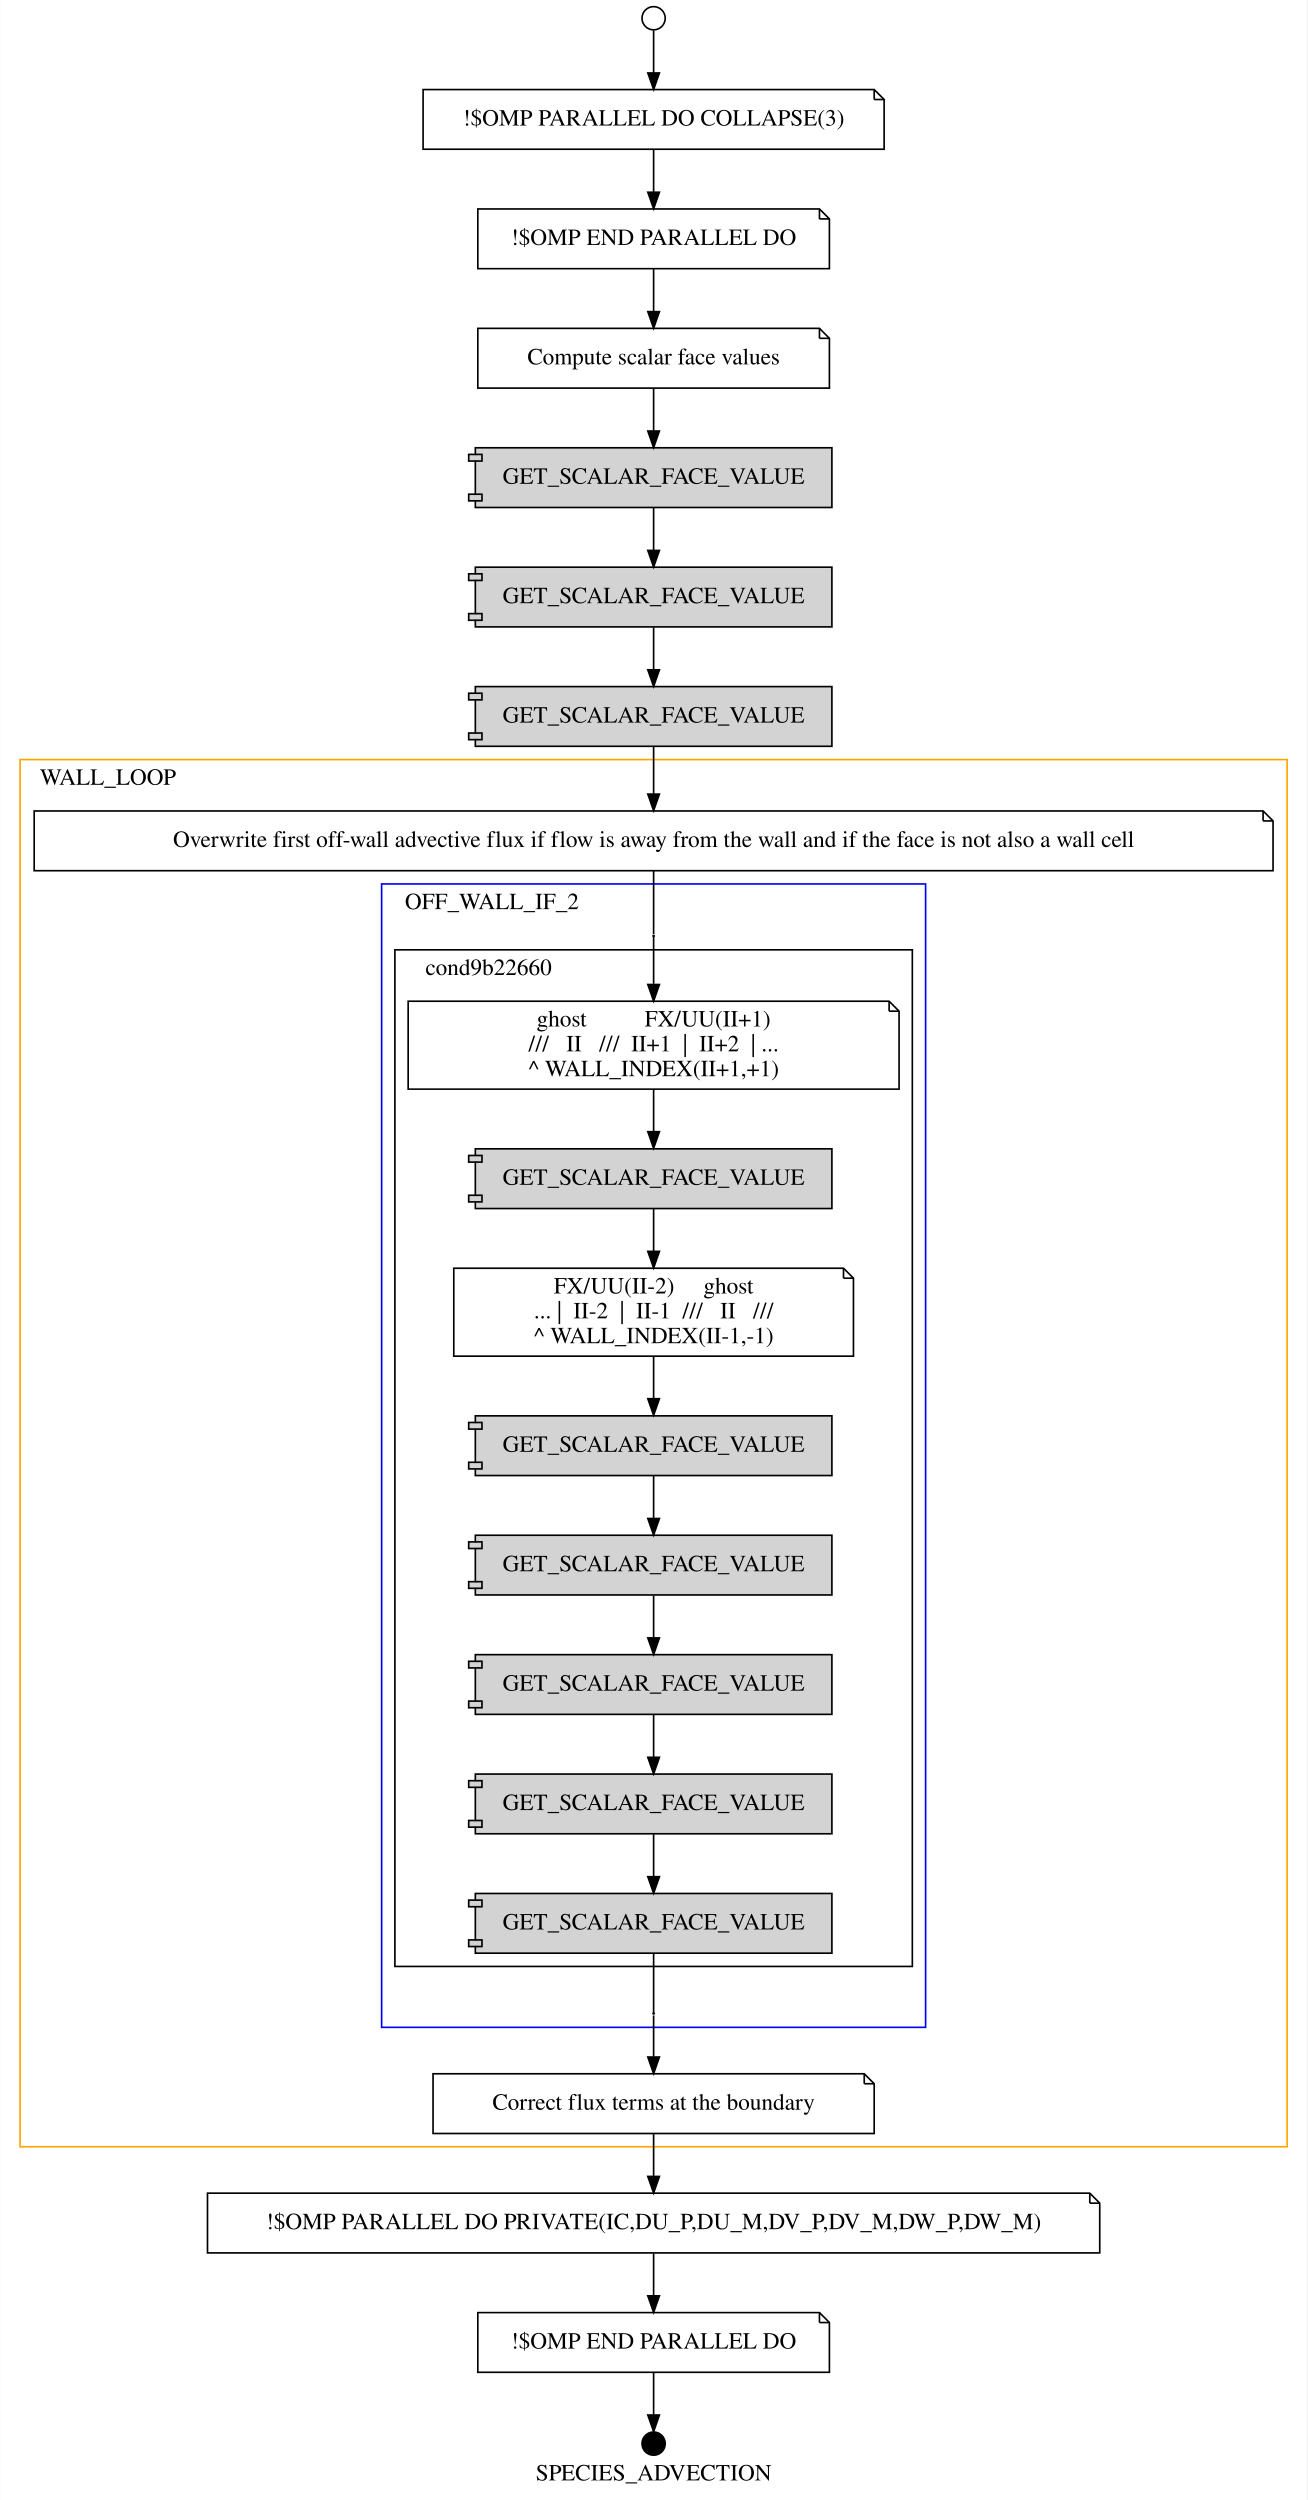
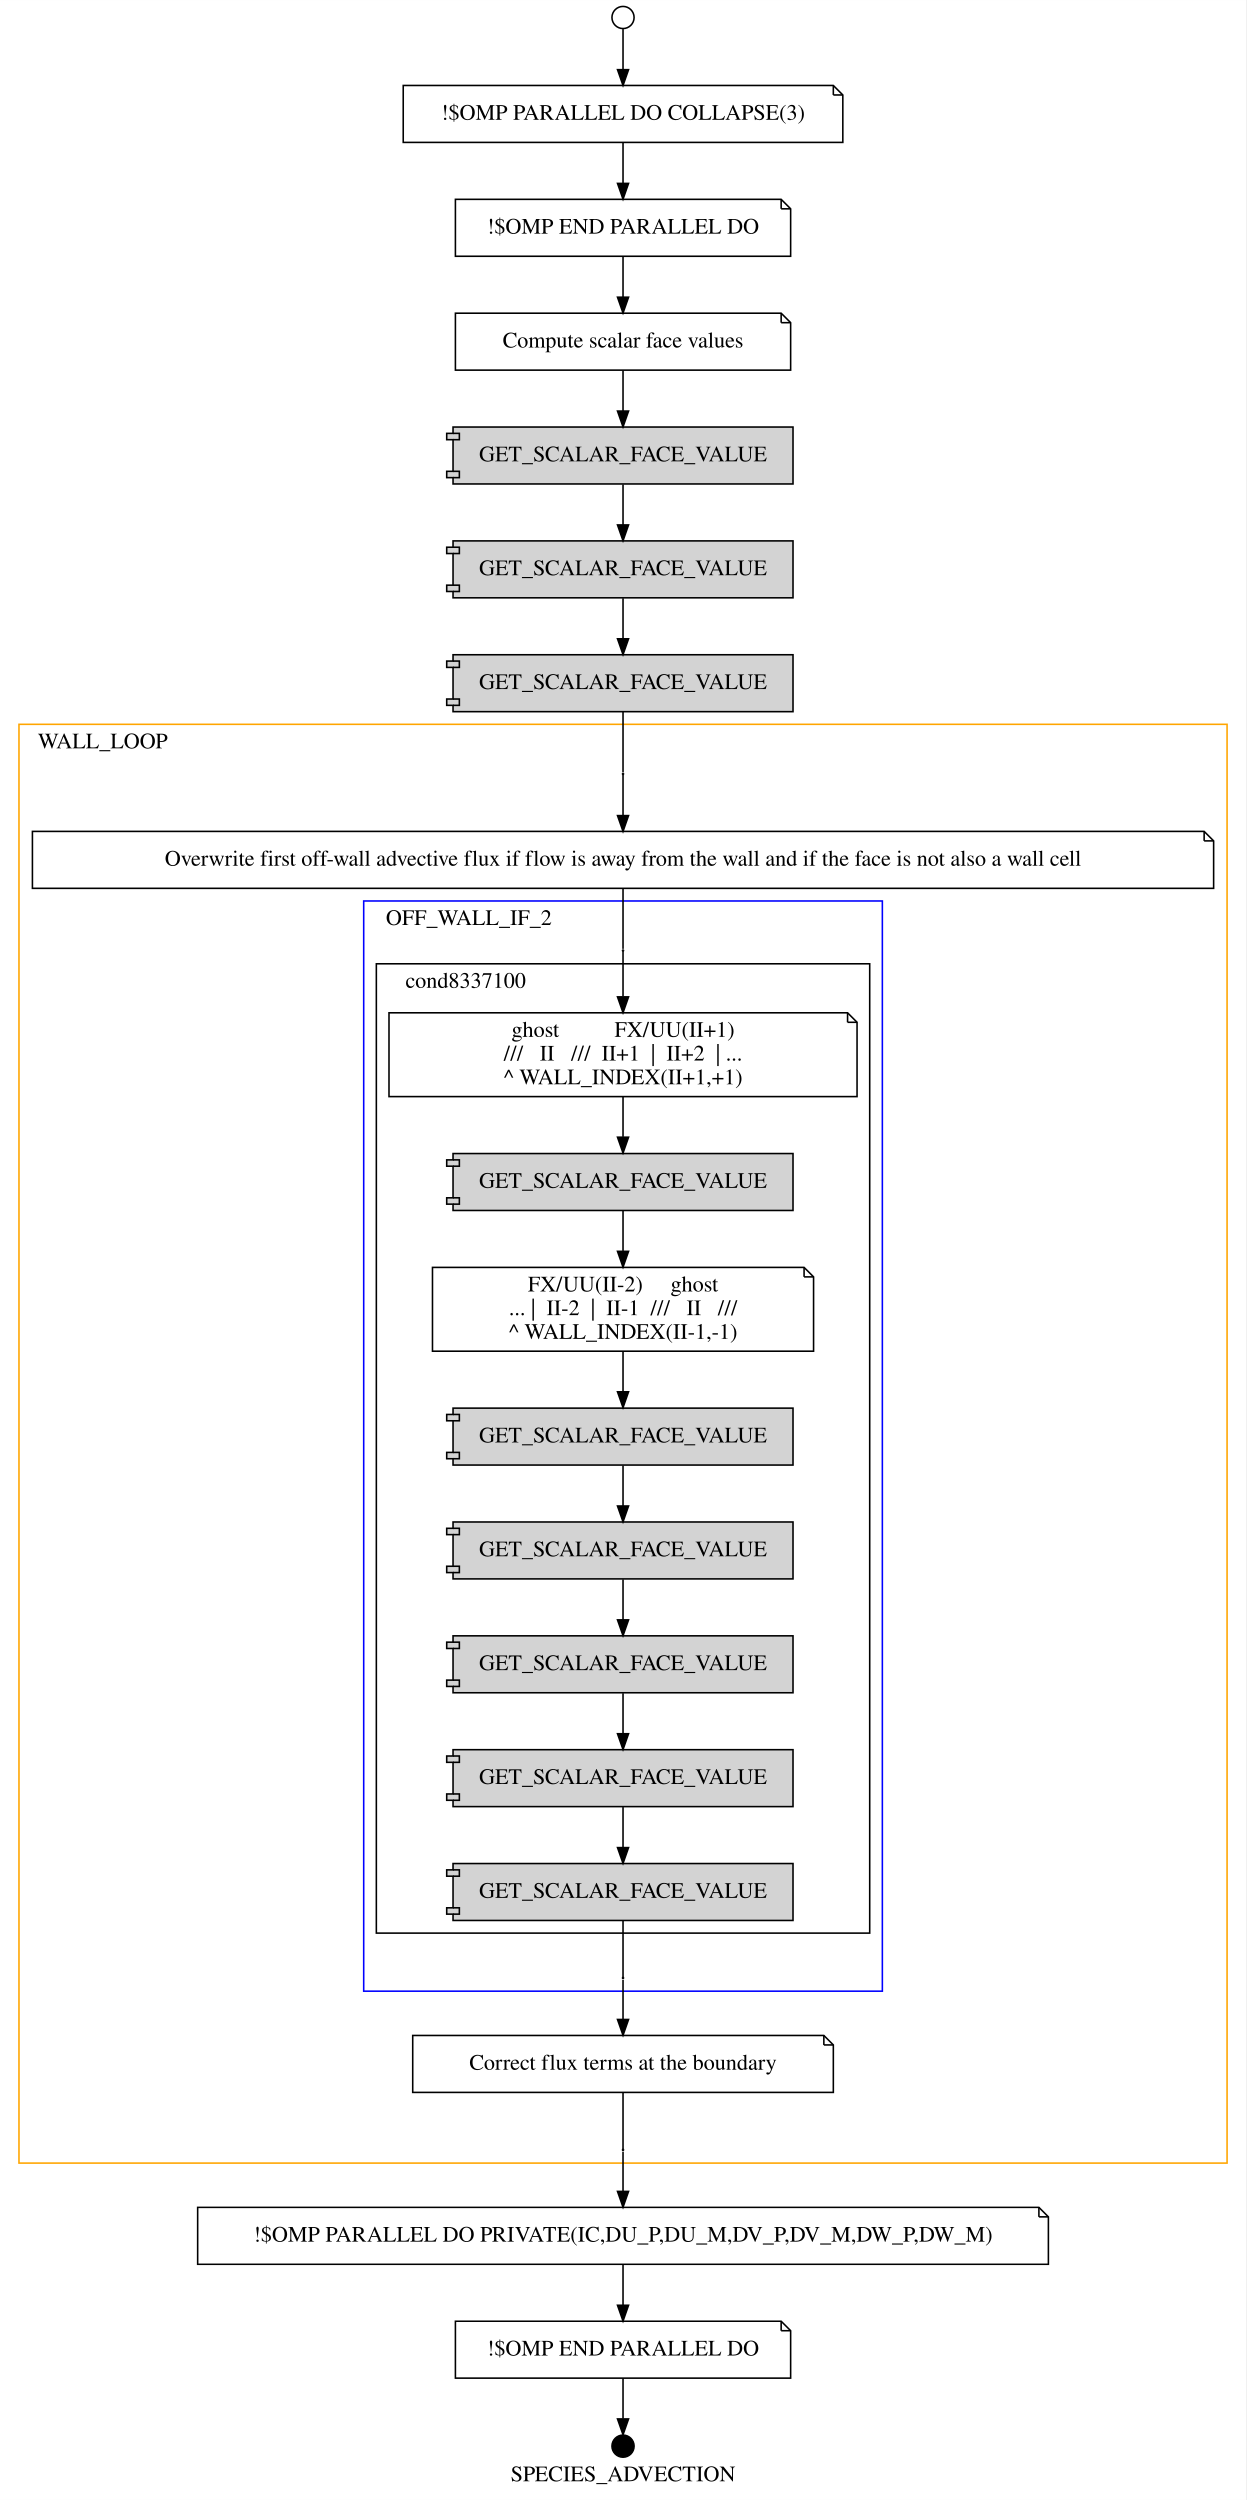
- <svg xmlns="http://www.w3.org/2000/svg" xmlns:xlink="http://www.w3.org/1999/xlink" width="788pt" height="1507pt" viewBox="0.00 0.00 788.00 1507.44">
-   <g id="graph0" class="graph" transform="scale(1 1) rotate(0) translate(4 1503.44)">
-     <polygon fill="white" stroke="transparent" points="-4,4 -4,-1503.44 784,-1503.44 784,4 -4,4" />
+ <svg xmlns="http://www.w3.org/2000/svg" xmlns:xlink="http://www.w3.org/1999/xlink" width="788pt" height="1581pt" viewBox="0.00 0.00 788.00 1580.88">
+   <g id="graph0" class="graph" transform="scale(1 1) rotate(0) translate(4 1576.88)">
+     <polygon fill="white" stroke="transparent" points="-4,4 -4,-1576.88 784,-1576.88 784,4 -4,4" />
    <text text-anchor="middle" x="390" y="-7.8" font-family="Times,serif" font-size="14.00">SPECIES_ADVECTION</text>
    <g id="clust1" class="cluster">
-       <polygon fill="none" stroke="orange" points="8,-209 8,-1045.44 772,-1045.44 772,-209 8,-209" />
-       <text text-anchor="middle" x="61" y="-1030.24" font-family="Times,serif" font-size="14.00">WALL_LOOP</text>
+       <polygon fill="none" stroke="orange" points="8,-209 8,-1118.88 772,-1118.88 772,-209 8,-209" />
+       <text text-anchor="middle" x="61" y="-1103.68" font-family="Times,serif" font-size="14.00">WALL_LOOP</text>
    </g>
    <g id="clust2" class="cluster">
-       <polygon fill="none" stroke="blue" points="226,-281 226,-970.44 554,-970.44 554,-281 226,-281" />
-       <text text-anchor="middle" x="292.5" y="-955.24" font-family="Times,serif" font-size="14.00">OFF_WALL_IF_2</text>
+       <polygon fill="none" stroke="blue" points="226,-317.72 226,-1007.16 554,-1007.16 554,-317.72 226,-317.72" />
+       <text text-anchor="middle" x="292.5" y="-991.96" font-family="Times,serif" font-size="14.00">OFF_WALL_IF_2</text>
    </g>
    <g id="clust3" class="cluster">
-       <polygon fill="none" stroke="black" points="234,-317.72 234,-930.72 546,-930.72 546,-317.72 234,-317.72" />
-       <text text-anchor="middle" x="290.5" y="-915.52" font-family="Times,serif" font-size="14.00">cond9b22660</text>
+       <polygon fill="none" stroke="black" points="234,-354.44 234,-967.44 546,-967.44 546,-354.44 234,-354.44" />
+       <text text-anchor="middle" x="290.5" y="-952.24" font-family="Times,serif" font-size="14.00">cond8337100</text>
    </g>
    <g id="node1" class="node">
-       <ellipse fill="none" stroke="black" cx="390" cy="-1492.44" rx="7" ry="7" />
+       <ellipse fill="none" stroke="black" cx="390" cy="-1565.88" rx="7" ry="7" />
    </g>
    <g id="node2" class="node">
-       <polygon fill="none" stroke="black" points="523,-1449.44 251,-1449.44 251,-1413.44 529,-1413.44 529,-1443.44 523,-1449.44" />
-       <polyline fill="none" stroke="black" points="523,-1449.44 523,-1443.44 " />
-       <polyline fill="none" stroke="black" points="529,-1443.44 523,-1443.44 " />
-       <text text-anchor="middle" x="390" y="-1427.74" font-family="Times,serif" font-size="14.00">!$OMP PARALLEL DO COLLAPSE(3)</text>
+       <polygon fill="none" stroke="black" points="523,-1522.88 251,-1522.88 251,-1486.88 529,-1486.88 529,-1516.88 523,-1522.88" />
+       <polyline fill="none" stroke="black" points="523,-1522.88 523,-1516.88 " />
+       <polyline fill="none" stroke="black" points="529,-1516.88 523,-1516.88 " />
+       <text text-anchor="middle" x="390" y="-1501.18" font-family="Times,serif" font-size="14.00">!$OMP PARALLEL DO COLLAPSE(3)</text>
    </g>
    <g id="edge1" class="edge">
-       <path fill="none" stroke="black" d="M390,-1485.13C390,-1478.93 390,-1469.03 390,-1459.49" />
-       <polygon fill="black" stroke="black" points="393.5,-1459.46 390,-1449.46 386.5,-1459.46 393.5,-1459.46" />
+       <path fill="none" stroke="black" d="M390,-1558.57C390,-1552.37 390,-1542.47 390,-1532.93" />
+       <polygon fill="black" stroke="black" points="393.5,-1532.9 390,-1522.9 386.5,-1532.9 393.5,-1532.9" />
    </g>
    <g id="node3" class="node">
-       <polygon fill="none" stroke="black" points="490,-1377.44 284,-1377.44 284,-1341.44 496,-1341.44 496,-1371.44 490,-1377.44" />
-       <polyline fill="none" stroke="black" points="490,-1377.44 490,-1371.44 " />
-       <polyline fill="none" stroke="black" points="496,-1371.44 490,-1371.44 " />
-       <text text-anchor="middle" x="390" y="-1355.74" font-family="Times,serif" font-size="14.00">!$OMP END PARALLEL DO</text>
+       <polygon fill="none" stroke="black" points="490,-1450.88 284,-1450.88 284,-1414.88 496,-1414.88 496,-1444.88 490,-1450.88" />
+       <polyline fill="none" stroke="black" points="490,-1450.88 490,-1444.88 " />
+       <polyline fill="none" stroke="black" points="496,-1444.88 490,-1444.88 " />
+       <text text-anchor="middle" x="390" y="-1429.18" font-family="Times,serif" font-size="14.00">!$OMP END PARALLEL DO</text>
    </g>
    <g id="edge2" class="edge">
-       <path fill="none" stroke="black" d="M390,-1413.14C390,-1405.42 390,-1396.15 390,-1387.55" />
-       <polygon fill="black" stroke="black" points="393.5,-1387.54 390,-1377.54 386.5,-1387.54 393.5,-1387.54" />
+       <path fill="none" stroke="black" d="M390,-1486.58C390,-1478.86 390,-1469.59 390,-1460.99" />
+       <polygon fill="black" stroke="black" points="393.5,-1460.98 390,-1450.98 386.5,-1460.98 393.5,-1460.98" />
    </g>
    <g id="node4" class="node">
-       <polygon fill="none" stroke="black" points="490,-1305.44 284,-1305.44 284,-1269.44 496,-1269.44 496,-1299.44 490,-1305.44" />
-       <polyline fill="none" stroke="black" points="490,-1305.44 490,-1299.44 " />
-       <polyline fill="none" stroke="black" points="496,-1299.44 490,-1299.44 " />
-       <text text-anchor="middle" x="390" y="-1283.74" font-family="Times,serif" font-size="14.00">Compute scalar face values</text>
+       <polygon fill="none" stroke="black" points="490,-1378.88 284,-1378.88 284,-1342.88 496,-1342.88 496,-1372.88 490,-1378.88" />
+       <polyline fill="none" stroke="black" points="490,-1378.88 490,-1372.88 " />
+       <polyline fill="none" stroke="black" points="496,-1372.88 490,-1372.88 " />
+       <text text-anchor="middle" x="390" y="-1357.18" font-family="Times,serif" font-size="14.00">Compute scalar face values</text>
    </g>
    <g id="edge3" class="edge">
-       <path fill="none" stroke="black" d="M390,-1341.14C390,-1333.42 390,-1324.15 390,-1315.55" />
-       <polygon fill="black" stroke="black" points="393.5,-1315.54 390,-1305.54 386.5,-1315.54 393.5,-1315.54" />
+       <path fill="none" stroke="black" d="M390,-1414.58C390,-1406.86 390,-1397.59 390,-1388.99" />
+       <polygon fill="black" stroke="black" points="393.5,-1388.98 390,-1378.98 386.5,-1388.98 393.5,-1388.98" />
    </g>
    <g id="node5" class="node">
      <g id="a_node5">
        <a xlink:href="GET_SCALAR_FACE_VALUE.svg" xlink:title="GET_SCALAR_FACE_VALUE">
-           <polygon fill="lightgray" stroke="black" points="497.5,-1233.44 282.5,-1233.44 282.5,-1229.44 278.5,-1229.44 278.5,-1225.44 282.5,-1225.44 282.5,-1205.44 278.5,-1205.44 278.5,-1201.44 282.5,-1201.44 282.5,-1197.44 497.5,-1197.44 497.5,-1233.44" />
-           <polyline fill="none" stroke="black" points="282.5,-1229.44 286.5,-1229.44 286.5,-1225.44 282.5,-1225.44 " />
-           <polyline fill="none" stroke="black" points="282.5,-1205.44 286.5,-1205.44 286.5,-1201.44 282.5,-1201.44 " />
-           <text text-anchor="middle" x="390" y="-1211.74" font-family="Times,serif" font-size="14.00">GET_SCALAR_FACE_VALUE</text>
+           <polygon fill="lightgray" stroke="black" points="497.5,-1306.88 282.5,-1306.88 282.5,-1302.88 278.5,-1302.88 278.5,-1298.88 282.5,-1298.88 282.5,-1278.88 278.5,-1278.88 278.5,-1274.88 282.5,-1274.88 282.5,-1270.88 497.5,-1270.88 497.5,-1306.88" />
+           <polyline fill="none" stroke="black" points="282.5,-1302.88 286.5,-1302.88 286.5,-1298.88 282.5,-1298.88 " />
+           <polyline fill="none" stroke="black" points="282.5,-1278.88 286.5,-1278.88 286.5,-1274.88 282.5,-1274.88 " />
+           <text text-anchor="middle" x="390" y="-1285.18" font-family="Times,serif" font-size="14.00">GET_SCALAR_FACE_VALUE</text>
        </a>
      </g>
    </g>
    <g id="edge4" class="edge">
-       <path fill="none" stroke="black" d="M390,-1269.14C390,-1261.42 390,-1252.15 390,-1243.55" />
-       <polygon fill="black" stroke="black" points="393.5,-1243.54 390,-1233.54 386.5,-1243.54 393.5,-1243.54" />
+       <path fill="none" stroke="black" d="M390,-1342.58C390,-1334.86 390,-1325.59 390,-1316.99" />
+       <polygon fill="black" stroke="black" points="393.5,-1316.98 390,-1306.98 386.5,-1316.98 393.5,-1316.98" />
    </g>
    <g id="node6" class="node">
      <g id="a_node6">
        <a xlink:href="GET_SCALAR_FACE_VALUE.svg" xlink:title="GET_SCALAR_FACE_VALUE">
-           <polygon fill="lightgray" stroke="black" points="497.5,-1161.44 282.5,-1161.44 282.5,-1157.44 278.5,-1157.44 278.5,-1153.44 282.5,-1153.44 282.5,-1133.44 278.5,-1133.44 278.5,-1129.44 282.5,-1129.44 282.5,-1125.44 497.5,-1125.44 497.5,-1161.44" />
-           <polyline fill="none" stroke="black" points="282.5,-1157.44 286.5,-1157.44 286.5,-1153.44 282.5,-1153.44 " />
-           <polyline fill="none" stroke="black" points="282.5,-1133.44 286.5,-1133.44 286.5,-1129.44 282.5,-1129.44 " />
-           <text text-anchor="middle" x="390" y="-1139.74" font-family="Times,serif" font-size="14.00">GET_SCALAR_FACE_VALUE</text>
+           <polygon fill="lightgray" stroke="black" points="497.5,-1234.88 282.5,-1234.88 282.5,-1230.88 278.5,-1230.88 278.5,-1226.88 282.5,-1226.88 282.5,-1206.88 278.5,-1206.88 278.5,-1202.88 282.5,-1202.88 282.5,-1198.88 497.5,-1198.88 497.5,-1234.88" />
+           <polyline fill="none" stroke="black" points="282.5,-1230.88 286.5,-1230.88 286.5,-1226.88 282.5,-1226.88 " />
+           <polyline fill="none" stroke="black" points="282.5,-1206.88 286.5,-1206.88 286.5,-1202.88 282.5,-1202.88 " />
+           <text text-anchor="middle" x="390" y="-1213.18" font-family="Times,serif" font-size="14.00">GET_SCALAR_FACE_VALUE</text>
        </a>
      </g>
    </g>
    <g id="edge5" class="edge">
-       <path fill="none" stroke="black" d="M390,-1197.14C390,-1189.42 390,-1180.15 390,-1171.55" />
-       <polygon fill="black" stroke="black" points="393.5,-1171.54 390,-1161.54 386.5,-1171.54 393.5,-1171.54" />
+       <path fill="none" stroke="black" d="M390,-1270.58C390,-1262.86 390,-1253.59 390,-1244.99" />
+       <polygon fill="black" stroke="black" points="393.5,-1244.98 390,-1234.98 386.5,-1244.98 393.5,-1244.98" />
    </g>
    <g id="node7" class="node">
      <g id="a_node7">
        <a xlink:href="GET_SCALAR_FACE_VALUE.svg" xlink:title="GET_SCALAR_FACE_VALUE">
-           <polygon fill="lightgray" stroke="black" points="497.5,-1089.44 282.5,-1089.44 282.5,-1085.44 278.5,-1085.44 278.5,-1081.44 282.5,-1081.44 282.5,-1061.44 278.5,-1061.44 278.5,-1057.44 282.5,-1057.44 282.5,-1053.44 497.5,-1053.44 497.5,-1089.44" />
-           <polyline fill="none" stroke="black" points="282.5,-1085.44 286.5,-1085.44 286.5,-1081.44 282.5,-1081.44 " />
-           <polyline fill="none" stroke="black" points="282.5,-1061.44 286.5,-1061.44 286.5,-1057.44 282.5,-1057.44 " />
-           <text text-anchor="middle" x="390" y="-1067.74" font-family="Times,serif" font-size="14.00">GET_SCALAR_FACE_VALUE</text>
+           <polygon fill="lightgray" stroke="black" points="497.5,-1162.88 282.5,-1162.88 282.5,-1158.88 278.5,-1158.88 278.5,-1154.88 282.5,-1154.88 282.5,-1134.88 278.5,-1134.88 278.5,-1130.88 282.5,-1130.88 282.5,-1126.88 497.5,-1126.88 497.5,-1162.88" />
+           <polyline fill="none" stroke="black" points="282.5,-1158.88 286.5,-1158.88 286.5,-1154.88 282.5,-1154.88 " />
+           <polyline fill="none" stroke="black" points="282.5,-1134.88 286.5,-1134.88 286.5,-1130.88 282.5,-1130.88 " />
+           <text text-anchor="middle" x="390" y="-1141.18" font-family="Times,serif" font-size="14.00">GET_SCALAR_FACE_VALUE</text>
        </a>
      </g>
    </g>
    <g id="edge6" class="edge">
-       <path fill="none" stroke="black" d="M390,-1125.14C390,-1117.42 390,-1108.15 390,-1099.55" />
-       <polygon fill="black" stroke="black" points="393.5,-1099.54 390,-1089.54 386.5,-1099.54 393.5,-1099.54" />
+       <path fill="none" stroke="black" d="M390,-1198.58C390,-1190.86 390,-1181.59 390,-1172.99" />
+       <polygon fill="black" stroke="black" points="393.5,-1172.98 390,-1162.98 386.5,-1172.98 393.5,-1172.98" />
    </g>
    <g id="node8" class="node">
-       <polygon fill="none" stroke="black" points="757.5,-1014.44 16.5,-1014.44 16.5,-978.44 763.5,-978.44 763.5,-1008.44 757.5,-1014.44" />
-       <polyline fill="none" stroke="black" points="757.5,-1014.44 757.5,-1008.44 " />
-       <polyline fill="none" stroke="black" points="763.5,-1008.44 757.5,-1008.44 " />
-       <text text-anchor="middle" x="390" y="-992.74" font-family="Times,serif" font-size="14.00">Overwrite first off-wall advective flux if flow is away from the wall and if the face is not also a wall cell</text>
-     </g>
-     <g id="edge18" class="edge">
-       <path fill="none" stroke="black" d="M390,-1053.14C390,-1044.69 390,-1034.31 390,-1024.81" />
-       <polygon fill="black" stroke="black" points="393.5,-1024.62 390,-1014.62 386.5,-1024.62 393.5,-1024.62" />
+       <ellipse fill="black" stroke="black" cx="390" cy="-1087.52" rx="0.36" ry="0.36" />
+     </g>
+     <g id="edge19" class="edge">
+       <path fill="none" stroke="black" d="M390,-1126.67C390,-1110.92 390,-1089.88 390,-1088.58" />
+     </g>
+     <g id="node10" class="node">
+       <polygon fill="none" stroke="black" points="757.5,-1051.16 16.5,-1051.16 16.5,-1015.16 763.5,-1015.16 763.5,-1045.16 757.5,-1051.16" />
+       <polyline fill="none" stroke="black" points="757.5,-1051.16 757.5,-1045.16 " />
+       <polyline fill="none" stroke="black" points="763.5,-1045.16 757.5,-1045.16 " />
+       <text text-anchor="middle" x="390" y="-1029.46" font-family="Times,serif" font-size="14.00">Overwrite first off-wall advective flux if flow is away from the wall and if the face is not also a wall cell</text>
+     </g>
+     <g id="edge7" class="edge">
+       <path fill="none" stroke="black" d="M390,-1087.01C390,-1085.53 390,-1073.48 390,-1061.26" />
+       <polygon fill="black" stroke="black" points="393.5,-1061.18 390,-1051.18 386.5,-1061.18 393.5,-1061.18" />
    </g>
    <g id="node9" class="node">
-       <ellipse fill="black" stroke="black" cx="390" cy="-939.08" rx="0.36" ry="0.36" />
-     </g>
-     <g id="edge16" class="edge">
-       <path fill="none" stroke="black" d="M390,-978.23C390,-962.48 390,-941.44 390,-940.14" />
-     </g>
-     <g id="node11" class="node">
-       <polygon fill="none" stroke="black" points="532,-899.72 242,-899.72 242,-846.72 538,-846.72 538,-893.72 532,-899.72" />
-       <polyline fill="none" stroke="black" points="532,-899.72 532,-893.72 " />
-       <polyline fill="none" stroke="black" points="538,-893.72 532,-893.72 " />
-       <text text-anchor="middle" x="390" y="-884.52" font-family="Times,serif" font-size="14.00">     ghost          FX/UU(II+1)</text>
-       <text text-anchor="middle" x="390" y="-869.52" font-family="Times,serif" font-size="14.00">///   II   ///  II+1  |  II+2  | ...</text>
-       <text text-anchor="middle" x="390" y="-854.52" font-family="Times,serif" font-size="14.00">                      ^ WALL_INDEX(II+1,+1)</text>
-     </g>
-     <g id="edge14" class="edge">
-       <path fill="none" stroke="black" d="M390,-938.67C390,-937.79 390,-924.5 390,-910.22" />
-       <polygon fill="black" stroke="black" points="393.5,-909.8 390,-899.8 386.5,-909.8 393.5,-909.8" />
-     </g>
-     <g id="node10" class="node">
-       <ellipse fill="black" stroke="black" cx="390" cy="-289.36" rx="0.36" ry="0.36" />
-     </g>
-     <g id="node19" class="node">
-       <polygon fill="none" stroke="black" points="517,-253 257,-253 257,-217 523,-217 523,-247 517,-253" />
-       <polyline fill="none" stroke="black" points="517,-253 517,-247 " />
-       <polyline fill="none" stroke="black" points="523,-247 517,-247 " />
-       <text text-anchor="middle" x="390" y="-231.3" font-family="Times,serif" font-size="14.00">Correct flux terms at the boundary</text>
-     </g>
-     <g id="edge17" class="edge">
-       <path fill="none" stroke="black" d="M390,-288.21C390,-286.77 390,-275.23 390,-263.36" />
-       <polygon fill="black" stroke="black" points="393.5,-263.1 390,-253.1 386.5,-263.1 393.5,-263.1" />
-     </g>
-     <g id="node12" class="node">
-       <g id="a_node12">
-         <a xlink:href="GET_SCALAR_FACE_VALUE.svg" xlink:title="GET_SCALAR_FACE_VALUE">
-           <polygon fill="lightgray" stroke="black" points="497.5,-810.72 282.5,-810.72 282.5,-806.72 278.5,-806.72 278.5,-802.72 282.5,-802.72 282.5,-782.72 278.5,-782.72 278.5,-778.72 282.5,-778.72 282.5,-774.72 497.5,-774.72 497.5,-810.72" />
-           <polyline fill="none" stroke="black" points="282.5,-806.72 286.5,-806.72 286.5,-802.72 282.5,-802.72 " />
-           <polyline fill="none" stroke="black" points="282.5,-782.72 286.5,-782.72 286.5,-778.72 282.5,-778.72 " />
-           <text text-anchor="middle" x="390" y="-789.02" font-family="Times,serif" font-size="14.00">GET_SCALAR_FACE_VALUE</text>
-         </a>
-       </g>
-     </g>
-     <g id="edge7" class="edge">
-       <path fill="none" stroke="black" d="M390,-846.52C390,-838.43 390,-829.48 390,-821.27" />
-       <polygon fill="black" stroke="black" points="393.5,-821.05 390,-811.05 386.5,-821.05 393.5,-821.05" />
-     </g>
-     <g id="node13" class="node">
-       <polygon fill="none" stroke="black" points="504.5,-738.72 269.5,-738.72 269.5,-685.72 510.5,-685.72 510.5,-732.72 504.5,-738.72" />
-       <polyline fill="none" stroke="black" points="504.5,-738.72 504.5,-732.72 " />
-       <polyline fill="none" stroke="black" points="510.5,-732.72 504.5,-732.72 " />
-       <text text-anchor="middle" x="390" y="-723.52" font-family="Times,serif" font-size="14.00">           FX/UU(II-2)     ghost</text>
-       <text text-anchor="middle" x="390" y="-708.52" font-family="Times,serif" font-size="14.00">... |  II-2  |  II-1  ///   II   ///</text>
-       <text text-anchor="middle" x="390" y="-693.52" font-family="Times,serif" font-size="14.00">             ^ WALL_INDEX(II-1,-1)</text>
-     </g>
-     <g id="edge8" class="edge">
-       <path fill="none" stroke="black" d="M390,-774.69C390,-767.17 390,-758.03 390,-749.12" />
-       <polygon fill="black" stroke="black" points="393.5,-748.88 390,-738.88 386.5,-748.88 393.5,-748.88" />
-     </g>
-     <g id="node14" class="node">
-       <g id="a_node14">
-         <a xlink:href="GET_SCALAR_FACE_VALUE.svg" xlink:title="GET_SCALAR_FACE_VALUE">
-           <polygon fill="lightgray" stroke="black" points="497.5,-649.72 282.5,-649.72 282.5,-645.72 278.5,-645.72 278.5,-641.72 282.5,-641.72 282.5,-621.72 278.5,-621.72 278.5,-617.72 282.5,-617.72 282.5,-613.72 497.5,-613.72 497.5,-649.72" />
-           <polyline fill="none" stroke="black" points="282.5,-645.72 286.5,-645.72 286.5,-641.72 282.5,-641.72 " />
-           <polyline fill="none" stroke="black" points="282.5,-621.72 286.5,-621.72 286.5,-617.72 282.5,-617.72 " />
-           <text text-anchor="middle" x="390" y="-628.02" font-family="Times,serif" font-size="14.00">GET_SCALAR_FACE_VALUE</text>
-         </a>
-       </g>
-     </g>
-     <g id="edge9" class="edge">
-       <path fill="none" stroke="black" d="M390,-685.52C390,-677.43 390,-668.48 390,-660.27" />
-       <polygon fill="black" stroke="black" points="393.5,-660.05 390,-650.05 386.5,-660.05 393.5,-660.05" />
-     </g>
-     <g id="node15" class="node">
-       <g id="a_node15">
-         <a xlink:href="GET_SCALAR_FACE_VALUE.svg" xlink:title="GET_SCALAR_FACE_VALUE">
-           <polygon fill="lightgray" stroke="black" points="497.5,-577.72 282.5,-577.72 282.5,-573.72 278.5,-573.72 278.5,-569.72 282.5,-569.72 282.5,-549.72 278.5,-549.72 278.5,-545.72 282.5,-545.72 282.5,-541.72 497.5,-541.72 497.5,-577.72" />
-           <polyline fill="none" stroke="black" points="282.5,-573.72 286.5,-573.72 286.5,-569.72 282.5,-569.72 " />
-           <polyline fill="none" stroke="black" points="282.5,-549.72 286.5,-549.72 286.5,-545.72 282.5,-545.72 " />
-           <text text-anchor="middle" x="390" y="-556.02" font-family="Times,serif" font-size="14.00">GET_SCALAR_FACE_VALUE</text>
-         </a>
-       </g>
-     </g>
-     <g id="edge10" class="edge">
-       <path fill="none" stroke="black" d="M390,-613.42C390,-605.7 390,-596.43 390,-587.83" />
-       <polygon fill="black" stroke="black" points="393.5,-587.82 390,-577.82 386.5,-587.82 393.5,-587.82" />
-     </g>
-     <g id="node16" class="node">
-       <g id="a_node16">
-         <a xlink:href="GET_SCALAR_FACE_VALUE.svg" xlink:title="GET_SCALAR_FACE_VALUE">
-           <polygon fill="lightgray" stroke="black" points="497.5,-505.72 282.5,-505.72 282.5,-501.72 278.5,-501.72 278.5,-497.72 282.5,-497.72 282.5,-477.72 278.5,-477.72 278.5,-473.72 282.5,-473.72 282.5,-469.72 497.5,-469.72 497.5,-505.72" />
-           <polyline fill="none" stroke="black" points="282.5,-501.72 286.5,-501.72 286.5,-497.72 282.5,-497.72 " />
-           <polyline fill="none" stroke="black" points="282.5,-477.72 286.5,-477.72 286.5,-473.72 282.5,-473.72 " />
-           <text text-anchor="middle" x="390" y="-484.02" font-family="Times,serif" font-size="14.00">GET_SCALAR_FACE_VALUE</text>
-         </a>
-       </g>
-     </g>
-     <g id="edge11" class="edge">
-       <path fill="none" stroke="black" d="M390,-541.42C390,-533.7 390,-524.43 390,-515.83" />
-       <polygon fill="black" stroke="black" points="393.5,-515.82 390,-505.82 386.5,-515.82 393.5,-515.82" />
-     </g>
-     <g id="node17" class="node">
-       <g id="a_node17">
-         <a xlink:href="GET_SCALAR_FACE_VALUE.svg" xlink:title="GET_SCALAR_FACE_VALUE">
-           <polygon fill="lightgray" stroke="black" points="497.5,-433.72 282.5,-433.72 282.5,-429.72 278.5,-429.72 278.5,-425.72 282.5,-425.72 282.5,-405.72 278.5,-405.72 278.5,-401.72 282.5,-401.72 282.5,-397.72 497.5,-397.72 497.5,-433.72" />
-           <polyline fill="none" stroke="black" points="282.5,-429.72 286.5,-429.72 286.5,-425.72 282.5,-425.72 " />
-           <polyline fill="none" stroke="black" points="282.5,-405.72 286.5,-405.72 286.5,-401.72 282.5,-401.72 " />
-           <text text-anchor="middle" x="390" y="-412.02" font-family="Times,serif" font-size="14.00">GET_SCALAR_FACE_VALUE</text>
-         </a>
-       </g>
-     </g>
-     <g id="edge12" class="edge">
-       <path fill="none" stroke="black" d="M390,-469.42C390,-461.7 390,-452.43 390,-443.83" />
-       <polygon fill="black" stroke="black" points="393.5,-443.82 390,-433.82 386.5,-443.82 393.5,-443.82" />
-     </g>
-     <g id="node18" class="node">
-       <g id="a_node18">
-         <a xlink:href="GET_SCALAR_FACE_VALUE.svg" xlink:title="GET_SCALAR_FACE_VALUE">
-           <polygon fill="lightgray" stroke="black" points="497.5,-361.72 282.5,-361.72 282.5,-357.72 278.5,-357.72 278.5,-353.72 282.5,-353.72 282.5,-333.72 278.5,-333.72 278.5,-329.72 282.5,-329.72 282.5,-325.72 497.5,-325.72 497.5,-361.72" />
-           <polyline fill="none" stroke="black" points="282.5,-357.72 286.5,-357.72 286.5,-353.72 282.5,-353.72 " />
-           <polyline fill="none" stroke="black" points="282.5,-333.72 286.5,-333.72 286.5,-329.72 282.5,-329.72 " />
-           <text text-anchor="middle" x="390" y="-340.02" font-family="Times,serif" font-size="14.00">GET_SCALAR_FACE_VALUE</text>
-         </a>
-       </g>
-     </g>
-     <g id="edge13" class="edge">
-       <path fill="none" stroke="black" d="M390,-397.42C390,-389.7 390,-380.43 390,-371.83" />
-       <polygon fill="black" stroke="black" points="393.5,-371.82 390,-361.82 386.5,-371.82 393.5,-371.82" />
-     </g>
-     <g id="edge15" class="edge">
-       <path fill="none" stroke="black" d="M390,-325.66C390,-310.65 390,-290.99 390,-289.78" />
-     </g>
-     <g id="node20" class="node">
+       <ellipse fill="black" stroke="black" cx="390" cy="-217.36" rx="0.36" ry="0.36" />
+     </g>
+     <g id="node22" class="node">
      <polygon fill="none" stroke="black" points="653,-181 121,-181 121,-145 659,-145 659,-175 653,-181" />
      <polyline fill="none" stroke="black" points="653,-181 653,-175 " />
      <polyline fill="none" stroke="black" points="659,-175 653,-175 " />
      <text text-anchor="middle" x="390" y="-159.3" font-family="Times,serif" font-size="14.00">!$OMP PARALLEL DO PRIVATE(IC,DU_P,DU_M,DV_P,DV_M,DW_P,DW_M)</text>
    </g>
-     <g id="edge19" class="edge">
-       <path fill="none" stroke="black" d="M390,-216.7C390,-208.98 390,-199.71 390,-191.11" />
+     <g id="edge21" class="edge">
+       <path fill="none" stroke="black" d="M390,-216.21C390,-214.77 390,-203.23 390,-191.36" />
      <polygon fill="black" stroke="black" points="393.5,-191.1 390,-181.1 386.5,-191.1 393.5,-191.1" />
    </g>
+     <g id="node11" class="node">
+       <ellipse fill="black" stroke="black" cx="390" cy="-975.8" rx="0.36" ry="0.36" />
+     </g>
+     <g id="edge17" class="edge">
+       <path fill="none" stroke="black" d="M390,-1014.95C390,-999.2 390,-978.16 390,-976.86" />
+     </g>
+     <g id="node13" class="node">
+       <polygon fill="none" stroke="black" points="532,-936.44 242,-936.44 242,-883.44 538,-883.44 538,-930.44 532,-936.44" />
+       <polyline fill="none" stroke="black" points="532,-936.44 532,-930.44 " />
+       <polyline fill="none" stroke="black" points="538,-930.44 532,-930.44 " />
+       <text text-anchor="middle" x="390" y="-921.24" font-family="Times,serif" font-size="14.00">     ghost          FX/UU(II+1)</text>
+       <text text-anchor="middle" x="390" y="-906.24" font-family="Times,serif" font-size="14.00">///   II   ///  II+1  |  II+2  | ...</text>
+       <text text-anchor="middle" x="390" y="-891.24" font-family="Times,serif" font-size="14.00">                      ^ WALL_INDEX(II+1,+1)</text>
+     </g>
+     <g id="edge15" class="edge">
+       <path fill="none" stroke="black" d="M390,-975.39C390,-974.51 390,-961.22 390,-946.94" />
+       <polygon fill="black" stroke="black" points="393.5,-946.52 390,-936.52 386.5,-946.52 393.5,-946.52" />
+     </g>
+     <g id="node12" class="node">
+       <ellipse fill="black" stroke="black" cx="390" cy="-326.08" rx="0.36" ry="0.36" />
+     </g>
    <g id="node21" class="node">
+       <polygon fill="none" stroke="black" points="517,-289.72 257,-289.72 257,-253.72 523,-253.72 523,-283.72 517,-289.72" />
+       <polyline fill="none" stroke="black" points="517,-289.72 517,-283.72 " />
+       <polyline fill="none" stroke="black" points="523,-283.72 517,-283.72 " />
+       <text text-anchor="middle" x="390" y="-268.02" font-family="Times,serif" font-size="14.00">Correct flux terms at the boundary</text>
+     </g>
+     <g id="edge18" class="edge">
+       <path fill="none" stroke="black" d="M390,-324.93C390,-323.49 390,-311.95 390,-300.08" />
+       <polygon fill="black" stroke="black" points="393.5,-299.82 390,-289.82 386.5,-299.82 393.5,-299.82" />
+     </g>
+     <g id="node14" class="node">
+       <g id="a_node14">
+         <a xlink:href="GET_SCALAR_FACE_VALUE.svg" xlink:title="GET_SCALAR_FACE_VALUE">
+           <polygon fill="lightgray" stroke="black" points="497.5,-847.44 282.5,-847.44 282.5,-843.44 278.5,-843.44 278.5,-839.44 282.5,-839.44 282.5,-819.44 278.5,-819.44 278.5,-815.44 282.5,-815.44 282.5,-811.44 497.5,-811.44 497.5,-847.44" />
+           <polyline fill="none" stroke="black" points="282.5,-843.44 286.5,-843.44 286.5,-839.44 282.5,-839.44 " />
+           <polyline fill="none" stroke="black" points="282.5,-819.44 286.5,-819.44 286.5,-815.44 282.5,-815.44 " />
+           <text text-anchor="middle" x="390" y="-825.74" font-family="Times,serif" font-size="14.00">GET_SCALAR_FACE_VALUE</text>
+         </a>
+       </g>
+     </g>
+     <g id="edge8" class="edge">
+       <path fill="none" stroke="black" d="M390,-883.24C390,-875.15 390,-866.2 390,-857.99" />
+       <polygon fill="black" stroke="black" points="393.5,-857.77 390,-847.77 386.5,-857.77 393.5,-857.77" />
+     </g>
+     <g id="node15" class="node">
+       <polygon fill="none" stroke="black" points="504.5,-775.44 269.5,-775.44 269.5,-722.44 510.5,-722.44 510.5,-769.44 504.5,-775.44" />
+       <polyline fill="none" stroke="black" points="504.5,-775.44 504.5,-769.44 " />
+       <polyline fill="none" stroke="black" points="510.5,-769.44 504.5,-769.44 " />
+       <text text-anchor="middle" x="390" y="-760.24" font-family="Times,serif" font-size="14.00">           FX/UU(II-2)     ghost</text>
+       <text text-anchor="middle" x="390" y="-745.24" font-family="Times,serif" font-size="14.00">... |  II-2  |  II-1  ///   II   ///</text>
+       <text text-anchor="middle" x="390" y="-730.24" font-family="Times,serif" font-size="14.00">             ^ WALL_INDEX(II-1,-1)</text>
+     </g>
+     <g id="edge9" class="edge">
+       <path fill="none" stroke="black" d="M390,-811.41C390,-803.89 390,-794.75 390,-785.84" />
+       <polygon fill="black" stroke="black" points="393.5,-785.6 390,-775.6 386.5,-785.6 393.5,-785.6" />
+     </g>
+     <g id="node16" class="node">
+       <g id="a_node16">
+         <a xlink:href="GET_SCALAR_FACE_VALUE.svg" xlink:title="GET_SCALAR_FACE_VALUE">
+           <polygon fill="lightgray" stroke="black" points="497.5,-686.44 282.5,-686.44 282.5,-682.44 278.5,-682.44 278.5,-678.44 282.5,-678.44 282.5,-658.44 278.5,-658.44 278.5,-654.44 282.5,-654.44 282.5,-650.44 497.5,-650.44 497.5,-686.44" />
+           <polyline fill="none" stroke="black" points="282.5,-682.44 286.5,-682.44 286.5,-678.44 282.5,-678.44 " />
+           <polyline fill="none" stroke="black" points="282.5,-658.44 286.5,-658.44 286.5,-654.44 282.5,-654.44 " />
+           <text text-anchor="middle" x="390" y="-664.74" font-family="Times,serif" font-size="14.00">GET_SCALAR_FACE_VALUE</text>
+         </a>
+       </g>
+     </g>
+     <g id="edge10" class="edge">
+       <path fill="none" stroke="black" d="M390,-722.24C390,-714.15 390,-705.2 390,-696.99" />
+       <polygon fill="black" stroke="black" points="393.5,-696.77 390,-686.77 386.5,-696.77 393.5,-696.77" />
+     </g>
+     <g id="node17" class="node">
+       <g id="a_node17">
+         <a xlink:href="GET_SCALAR_FACE_VALUE.svg" xlink:title="GET_SCALAR_FACE_VALUE">
+           <polygon fill="lightgray" stroke="black" points="497.5,-614.44 282.5,-614.44 282.5,-610.44 278.5,-610.44 278.5,-606.44 282.5,-606.44 282.5,-586.44 278.5,-586.44 278.5,-582.44 282.5,-582.44 282.5,-578.44 497.5,-578.44 497.5,-614.44" />
+           <polyline fill="none" stroke="black" points="282.5,-610.44 286.5,-610.44 286.5,-606.44 282.5,-606.44 " />
+           <polyline fill="none" stroke="black" points="282.5,-586.44 286.5,-586.44 286.5,-582.44 282.5,-582.44 " />
+           <text text-anchor="middle" x="390" y="-592.74" font-family="Times,serif" font-size="14.00">GET_SCALAR_FACE_VALUE</text>
+         </a>
+       </g>
+     </g>
+     <g id="edge11" class="edge">
+       <path fill="none" stroke="black" d="M390,-650.14C390,-642.42 390,-633.15 390,-624.55" />
+       <polygon fill="black" stroke="black" points="393.5,-624.54 390,-614.54 386.5,-624.54 393.5,-624.54" />
+     </g>
+     <g id="node18" class="node">
+       <g id="a_node18">
+         <a xlink:href="GET_SCALAR_FACE_VALUE.svg" xlink:title="GET_SCALAR_FACE_VALUE">
+           <polygon fill="lightgray" stroke="black" points="497.5,-542.44 282.5,-542.44 282.5,-538.44 278.5,-538.44 278.5,-534.44 282.5,-534.44 282.5,-514.44 278.5,-514.44 278.5,-510.44 282.5,-510.44 282.5,-506.44 497.5,-506.44 497.5,-542.44" />
+           <polyline fill="none" stroke="black" points="282.5,-538.44 286.5,-538.44 286.5,-534.44 282.5,-534.44 " />
+           <polyline fill="none" stroke="black" points="282.5,-514.44 286.5,-514.44 286.5,-510.44 282.5,-510.44 " />
+           <text text-anchor="middle" x="390" y="-520.74" font-family="Times,serif" font-size="14.00">GET_SCALAR_FACE_VALUE</text>
+         </a>
+       </g>
+     </g>
+     <g id="edge12" class="edge">
+       <path fill="none" stroke="black" d="M390,-578.14C390,-570.42 390,-561.15 390,-552.55" />
+       <polygon fill="black" stroke="black" points="393.5,-552.54 390,-542.54 386.5,-552.54 393.5,-552.54" />
+     </g>
+     <g id="node19" class="node">
+       <g id="a_node19">
+         <a xlink:href="GET_SCALAR_FACE_VALUE.svg" xlink:title="GET_SCALAR_FACE_VALUE">
+           <polygon fill="lightgray" stroke="black" points="497.5,-470.44 282.5,-470.44 282.5,-466.44 278.5,-466.44 278.5,-462.44 282.5,-462.44 282.5,-442.44 278.5,-442.44 278.5,-438.44 282.5,-438.44 282.5,-434.44 497.5,-434.44 497.5,-470.44" />
+           <polyline fill="none" stroke="black" points="282.5,-466.44 286.5,-466.44 286.5,-462.44 282.5,-462.44 " />
+           <polyline fill="none" stroke="black" points="282.5,-442.44 286.5,-442.44 286.5,-438.44 282.5,-438.44 " />
+           <text text-anchor="middle" x="390" y="-448.74" font-family="Times,serif" font-size="14.00">GET_SCALAR_FACE_VALUE</text>
+         </a>
+       </g>
+     </g>
+     <g id="edge13" class="edge">
+       <path fill="none" stroke="black" d="M390,-506.14C390,-498.42 390,-489.15 390,-480.55" />
+       <polygon fill="black" stroke="black" points="393.5,-480.54 390,-470.54 386.5,-480.54 393.5,-480.54" />
+     </g>
+     <g id="node20" class="node">
+       <g id="a_node20">
+         <a xlink:href="GET_SCALAR_FACE_VALUE.svg" xlink:title="GET_SCALAR_FACE_VALUE">
+           <polygon fill="lightgray" stroke="black" points="497.5,-398.44 282.5,-398.44 282.5,-394.44 278.5,-394.44 278.5,-390.44 282.5,-390.44 282.5,-370.44 278.5,-370.44 278.5,-366.44 282.5,-366.44 282.5,-362.44 497.5,-362.44 497.5,-398.44" />
+           <polyline fill="none" stroke="black" points="282.5,-394.44 286.5,-394.44 286.5,-390.44 282.5,-390.44 " />
+           <polyline fill="none" stroke="black" points="282.5,-370.44 286.5,-370.44 286.5,-366.44 282.5,-366.44 " />
+           <text text-anchor="middle" x="390" y="-376.74" font-family="Times,serif" font-size="14.00">GET_SCALAR_FACE_VALUE</text>
+         </a>
+       </g>
+     </g>
+     <g id="edge14" class="edge">
+       <path fill="none" stroke="black" d="M390,-434.14C390,-426.42 390,-417.15 390,-408.55" />
+       <polygon fill="black" stroke="black" points="393.5,-408.54 390,-398.54 386.5,-408.54 393.5,-408.54" />
+     </g>
+     <g id="edge16" class="edge">
+       <path fill="none" stroke="black" d="M390,-362.38C390,-347.37 390,-327.71 390,-326.5" />
+     </g>
+     <g id="edge20" class="edge">
+       <path fill="none" stroke="black" d="M390,-253.66C390,-238.65 390,-218.99 390,-217.78" />
+     </g>
+     <g id="node23" class="node">
      <polygon fill="none" stroke="black" points="490,-109 284,-109 284,-73 496,-73 496,-103 490,-109" />
      <polyline fill="none" stroke="black" points="490,-109 490,-103 " />
      <polyline fill="none" stroke="black" points="496,-103 490,-103 " />
      <text text-anchor="middle" x="390" y="-87.3" font-family="Times,serif" font-size="14.00">!$OMP END PARALLEL DO</text>
    </g>
-     <g id="edge20" class="edge">
+     <g id="edge22" class="edge">
      <path fill="none" stroke="black" d="M390,-144.7C390,-136.98 390,-127.71 390,-119.11" />
      <polygon fill="black" stroke="black" points="393.5,-119.1 390,-109.1 386.5,-119.1 393.5,-119.1" />
    </g>
-     <g id="node22" class="node">
+     <g id="node24" class="node">
      <ellipse fill="black" stroke="black" cx="390" cy="-30" rx="7" ry="7" />
    </g>
-     <g id="edge21" class="edge">
+     <g id="edge23" class="edge">
      <path fill="none" stroke="black" d="M390,-72.93C390,-64.89 390,-55.33 390,-47.37" />
      <polygon fill="black" stroke="black" points="393.5,-47.22 390,-37.22 386.5,-47.22 393.5,-47.22" />
    </g>
  </g>
</svg>
